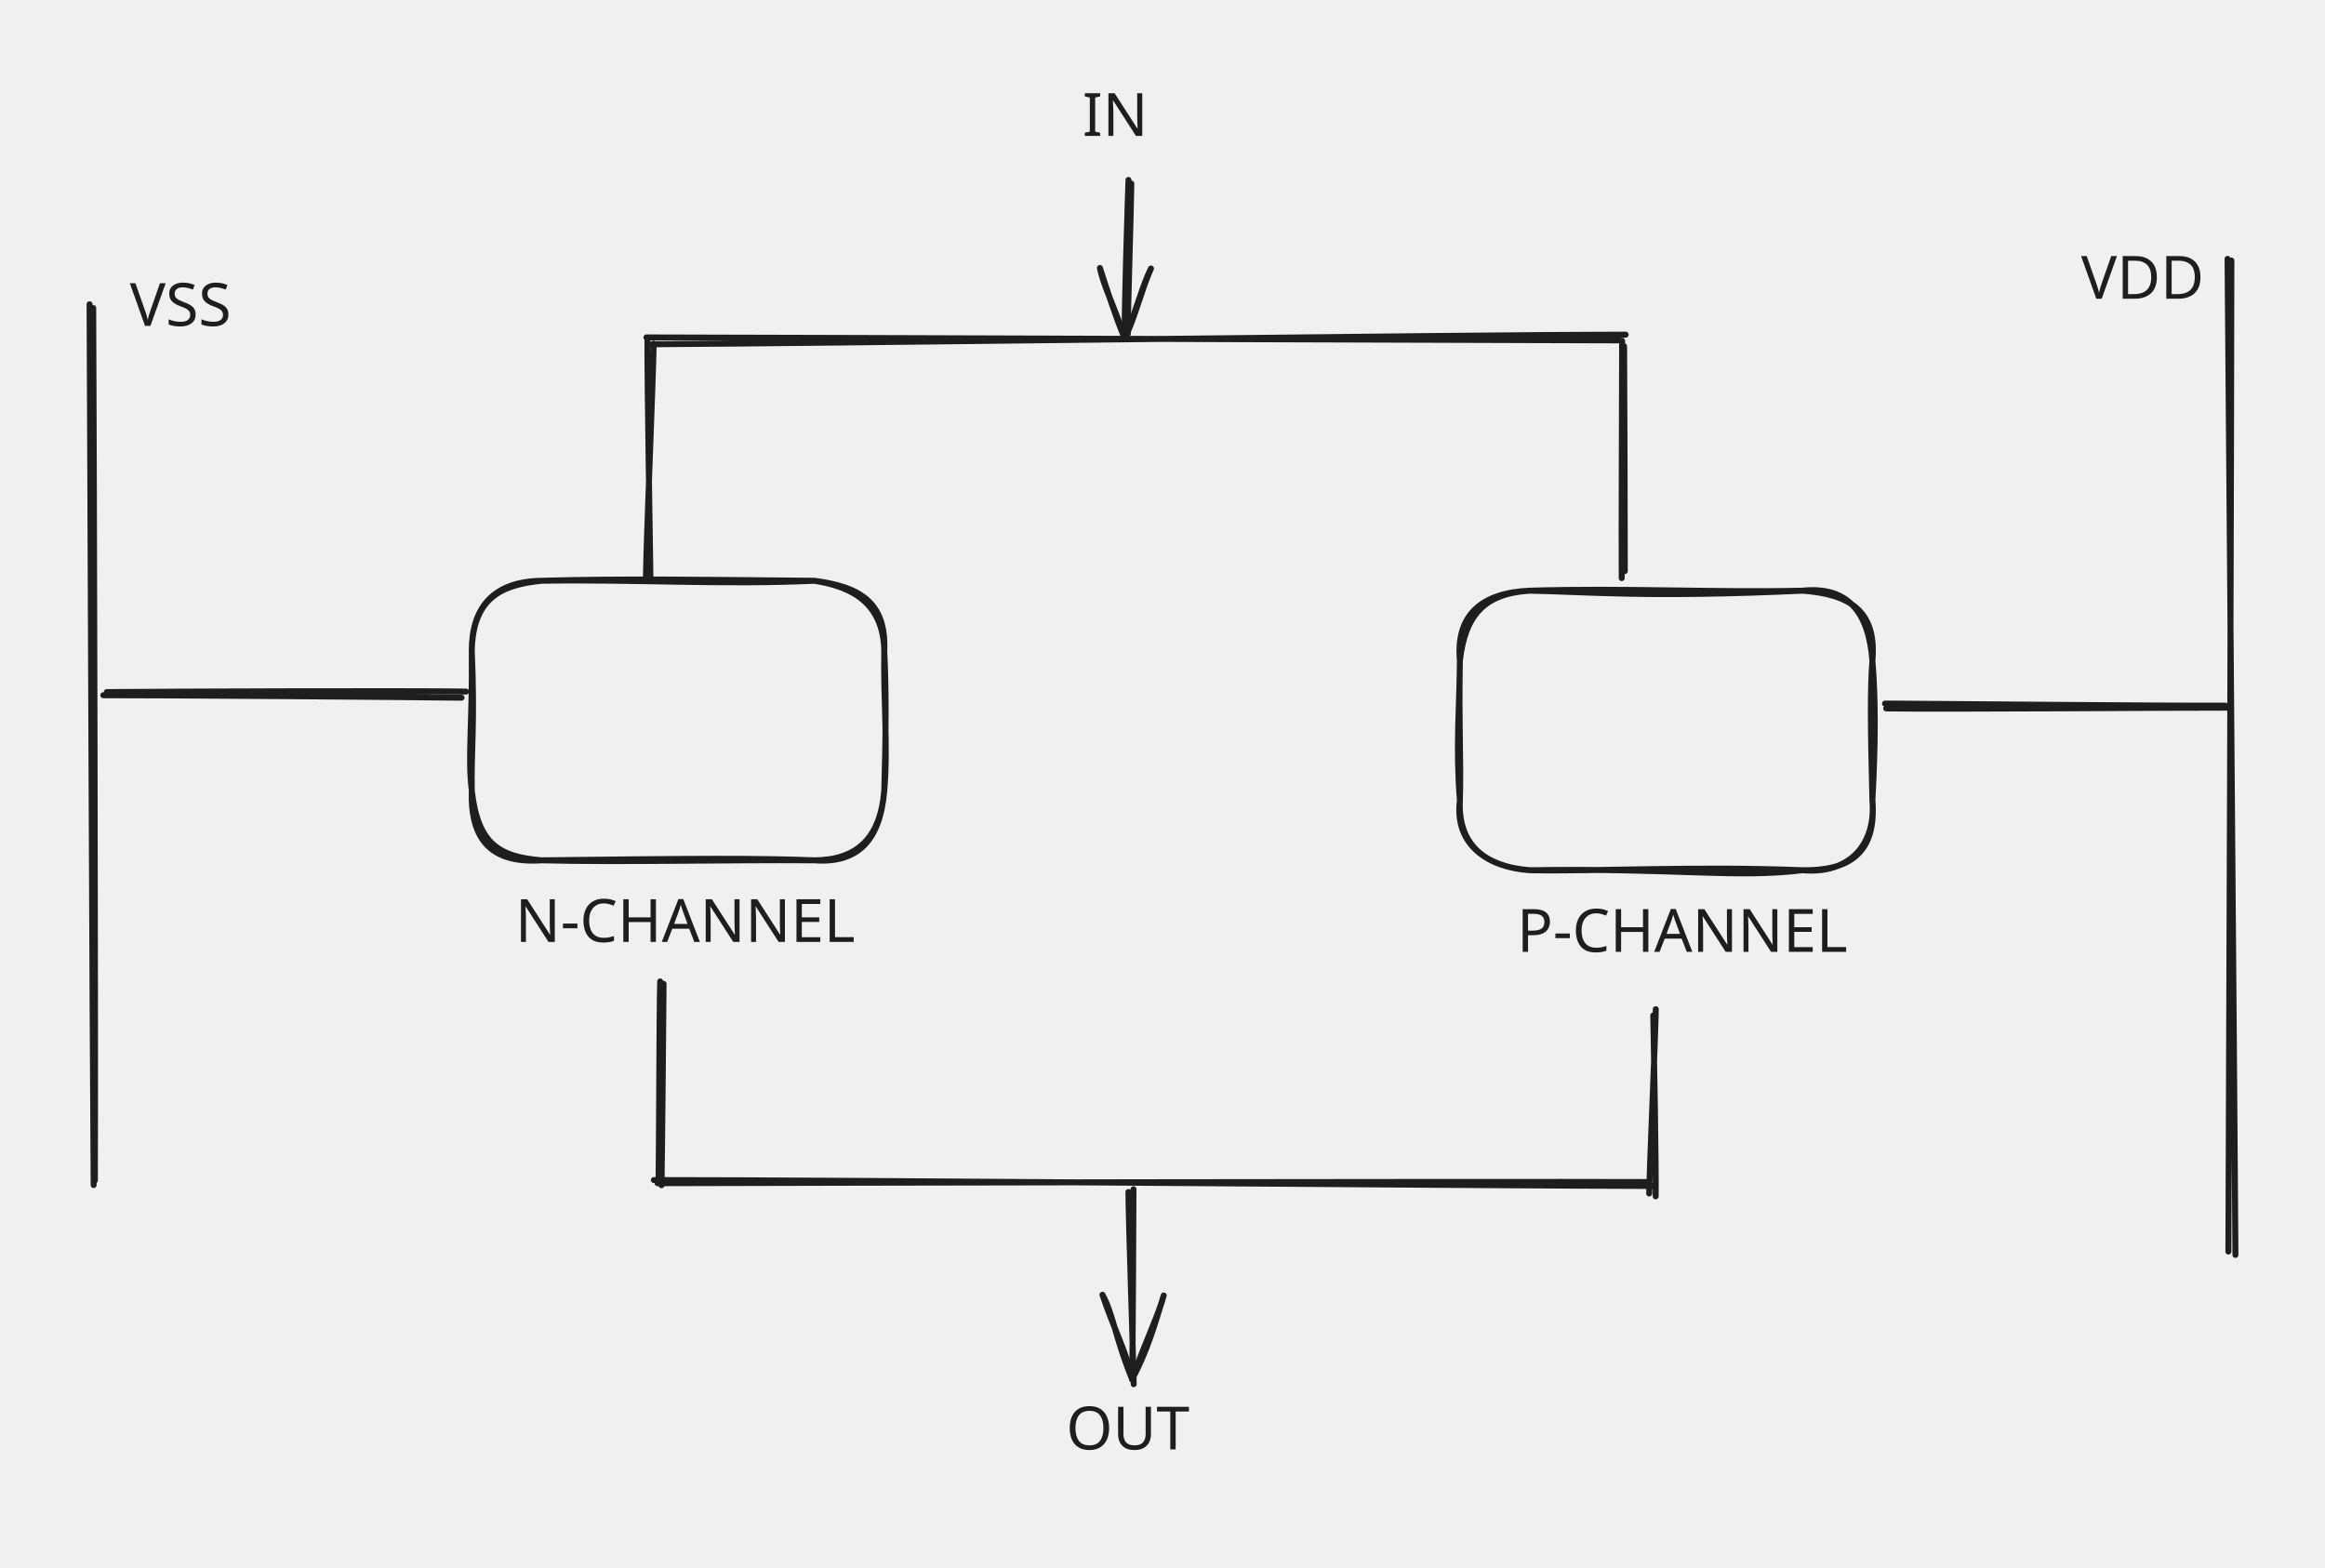
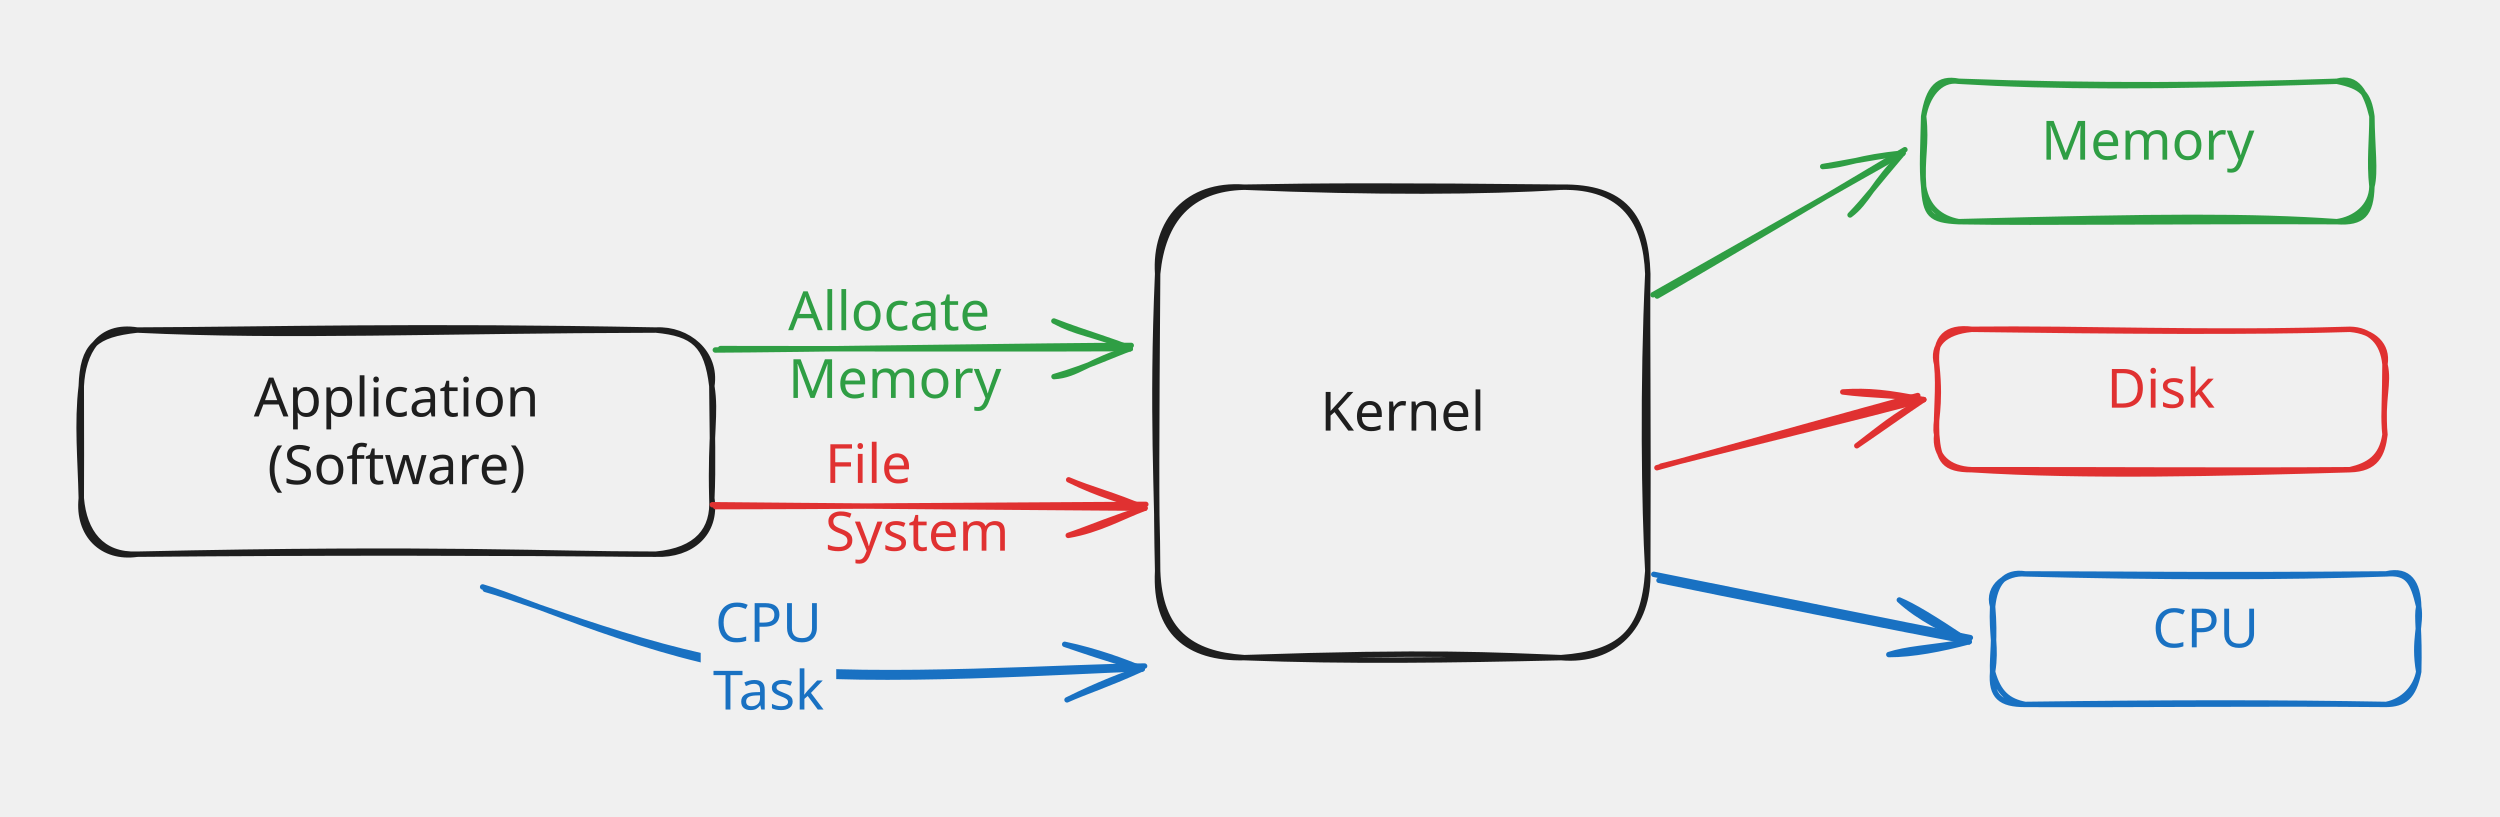
- <svg xmlns="http://www.w3.org/2000/svg" version="1.1" viewBox="0 0 778.827 525" width="778.827" height="525">
+ <svg xmlns="http://www.w3.org/2000/svg" version="1.1" viewBox="0 0 922.727 301.364" width="922.727" height="301.364">
  
-   eyJ2ZXJzaW9uIjoiMSIsImVuY29kaW5nIjoiYnN0cmluZyIsImNvbXByZXNzZWQiOnRydWUsImVuY29kZWQiOiJ4nO2ca1PiSFx1MDAxN4C/+yss369Ltu+X+YbghVx1MDAxNXFGnFl1a4uKXHUwMDEwIVx1MDAxYVx1MDAxMlxmQWS25r+/J0FJXGJcdTAwMDRBXHUwMDAxs1s6VTPSXHUwMDE3utPnPH0u3Zl/dnZ394JRz9r7srtnPTVNx2755nDvt7D80fL7tudCXHUwMDE1iT73vYHfjFp2gqDX//L772avZ7Tt4Mbz7o2m11x1MDAxZHezXHUwMDFjq2u5QVx1MDAxZlx1MDAxYf5cdTAwMDWfd3f/if5OXGbkW83AdNuOXHUwMDE1dYiq4rEoTlx1MDAxN9Y8N1x1MDAxYVZKplx1MDAxNENCTVx1MDAxYdj9MoxcdTAwMTZYLai9NZ2+XHUwMDE114RFe/wnerxyKaZqeLev7DtVpPs38aC3tuPUg5FcdTAwMTNNqu/Bs8d1/cD37q0/7VbQeVmARHlWL99cdTAwMWK0O67VXHUwMDBmXHUwMDFmPn5cdTAwMGWvZzbtYFx1MDAxNJYhNClcdTAwMWSvwJfduORcdD5xRlxmKlx0xohcbqFcYqaT2rA/kdpcdTAwMTCMKSmYQlx1MDAxOFx1MDAxMc5SXHUwMDEzK3mO54dcdTAwMTP7XHUwMDFmtsI/8dRuzOZ9XHUwMDFi5ue2Jm1cdTAwMDLfdPs901x1MDAwN2nF7YbPj1xmi2ZghVx1MDAxNaGSXCImlOSTJlx1MDAxZMtud1x1MDAwMmijqSGooJxwqpEgcYu+XHUwMDE1yURQJTXMM5ZYOINepVx1MDAxNSnH37EgfLNrVcJcdTAwMWXuwHGSq+m2nlfzRYliNaLPJb/iR1xm21x1MDAxZiTUL1x1MDAxZWHQa5ljPcFcdTAwMTJcdTAwMTGYLSOSMjGpd2z3Pj284zXvY9XaSYw1o9GB9Vx1MDAxNMxVZpmlzERwLIlcdTAwMTZsaWXuVM/PsT1q30n0+HBBv/vO3bXOuTJzYWgsucKcK0JcdTAwMTIqXHUwMDE09qeKXHUwMDFiSGuGOFFKaEE3p8tIXHUwMDFilGpNXHUwMDEwYlQznthjJro8q71cdTAwMTjmRqBcdTAwMGJi71ffqYqV9FRSivVcbnpcdTAwMWHPynODuv0zUjY0VXpodm1nNCXVSIFhXHUwMDE5a4XScbFWO6juTVVcdTAwMTVcdTAwMWS7XHUwMDFk6vOeY91OK3pgg9GYVFx1MDAwN14vrm3CUKbtWv7s0ni+3bZd07nIXHUwMDFlXHUwMDE2ntQ6flx1MDAxMVx1MDAwZTZcdTAwMTLiuTH7VlhcdTAwMWIt0kIsXHUwMDE3XHUwMDFhXHUwMDFhSdOFL2xiJFx1MDAxMWWE6ZiU1+BsXHUwMDFmnJVqp+UuPsSkTs/rQ/6zfp5vOJWkkaVhXGKsKsBcdTAwMTFreWRpXHUwMDE0MVx1MDAwMEmkXHUwMDE1J1x1MDAwMiGcmla+7FxmPFxuwVx1MDAxY+t4P8+PneE8qUdcdTAwMWKyM1pn6jJcdTAwMTZcXMKycbG0Llx1MDAwZmrVu65/e1Ap8GHD71x1MDAxZZ7d13gt57qsicFAW1x0IZQgzuWULlOlXGaGpVx1MDAwMJNPXHUwMDE510xuTpnB0FxiqTVcdTAwMDbPXHUwMDA3K8pcdTAwMTNQLTA0XHUwMDAyXGYgVlKh96vv2+2MXHUwMDEwnK6ip++zM18/xs7MXHUwMDE5dlx1MDAxZHYmajVcdTAwMDfLRKiSwpIjzJFGann3zy6fXHUwMDE3XHUwMDBlaalHyrfDfSW/1Wz28JRvKjGmXHUwMDE4sCTAg8SMyZT/XHUwMDA3hVPQXG6Rmtn6uIznNcGQ0rFRUVx1MDAxNMHIXHUwMDEwVqapXHUwMDA0c1x1MDAwNI6AIGugctaokHdcdTAwMTlcdTAwMTVcdTAwMGVcdTAwMTY5oVsrwNpcdTAwMGZMP9i33ZbtttNdLLeVUeOY/aDkdbt2XHUwMDAw0/jq2W6Qblx1MDAxMX1v0fe9YccyZ9ZcdTAwMDK+ObOuXHUwMDE3fl2cLFxif+LfdmPJRVx1MDAxZia///3b661nJFx1MDAxY/feSf67KtUqM0NcdTAwMDG6TqRcdTAwMTRoeaqvrjtH/YPL0+va0eWJrpmt4sWok2+qXHUwMDE5zlxu26L+YGsl5VIpMLWUXG6dmtdGmSZcdTAwMWFcdTAwMWJgSUNTLzREeXNiOsKEXHUwMDA0Ma0jpls71ZxrXHUwMDEyy+ST6rmtZ2W8JqwpSlx1MDAxN75gXHJRkOaaLlx1MDAxZlxyNqtm32Z3lYIo/ahcdTAwMWZcdTAwMWThW+9cdTAwMWK18001xiSVWpx2ocnYVnNcIlx1MDAxOSBPVWpia3ShMTM4RE1cdTAwMTTcXHUwMDAywZPB3lx1MDAwNPN45i+mXHUwMDFhYUbFWlx1MDAxMjXrhpopcPXiLfJcdTAwMTPql59CpqBT3d9cdTAwMDc1S1x1MDAxN8aBMVxmraVWy1x1MDAxZic0Tk580jZJ8bwyrFxmS0fNysnVXHUwMDFm+caaM2SEz0lcdTAwMTnSksTGOGJcdTAwMWFLQ1x1MDAxMSFcdTAwMTFcIlx1MDAxOHGJN5h/xdrQ8CM0U4RcdTAwMTGcWPNsqFx0popRgDqXVCvEP6mebV3IXHUwMDE2dar/u7DGXCJdODkkVFx1MDAxYSyB1sunuyq9XHUwMDE2U/XR8ffzryeDcvPqQndcdTAwMWVyTrUmWeSOXHUwMDBmXHSjU1x1MDAxN4FcdJJcXKEtx9UwOMRcXIKBl400lXNOVYBcdTAwMWShkntAfrDWXHUwMDA0lvVcdTAwMTPrxa1cdTAwMGJpXHUwMDExr8tWZ0KtwnQqXHUwMDEyfHlcdTAwMGacX6PqydXp/sFt/UZcdTAwMWaVO6x4Ls/yXHK1QItP/j8wrlazXHUwMDFlN0dcdTAwMTQzSfJomzXH6lx1MDAxM+JXWlx1MDAxN9S6bDHPPkdl4ZmdkCucPYlcdTAwMWZl2yxcdTAwMWZcdTAwMTbb+1dcdTAwMDeq4rbqh4fWcd65zVxujUdjc7clbinJsrzZPjbWXHUwMDE0U4pVLiNn8CHpJ8ezrTNcdTAwMDWd6r1cdTAwMTTVWSfKPDNcdTAwMWKGdZioxFIub41cdTAwMGbOvGapcu1cdTAwMDRcdTAwMDdO46g+uO9cdTAwMTaO9nv5plx1MDAxYSM1PruiSEhN0+ZcdTAwMTiLrV3EY9iAXHUwMDAwXkuFwitrc7mek+emMDfNaFwiabn9M2UuXGJF8WH7ps+Uf5TL2z1Nnlx1MDAxYXBcdTAwMWTnyFkwiuw7sZpcdTAwMGKO2FxuJ07q4fip+20g1EV/eOhcXJ5y/3ujmm9cdTAwMTbZONxcdTAwMTU0vEvIMEfTV5Xw1lxcY8pcZsFcdTAwMDFFcH3Z9PHSXHUwMDAyXHUwMDE0XHUwMDAxxNDCfiSHXFy98bj4bVx1MDAxY9brW+YwOeAmOcxOJmtMQTfxKmdExUGhaFx1MDAxNtyOqFx1MDAwNlxyfyhcdTAwMDL5XHUwMDEzpJxrXHUwMDBlwd+IrvNcdTAwMTLwdWFjT5vE53NhXHUwMDFhalx1MDAxYvjCbHN3XHUwMDA2XHQ1pNRa0XAqSCpcdTAwMWOvwVx1MDAwMlx1MDAxMMFjgu2B4I2bxIlcdTAwMGJcdTAwMTa7xFx1MDAxM7HT++PayTFut0pBTV5cdTAwMGVPXHUwMDFij/279uRcdKe00Fxmvcm9Sc2vXHUwMDE3f25cdTAwMDHolFx0vb3LwpXadjlPjrdcdTAwMGXMx1x1MDAwYjyH81x1MDAwNMYzoINcdTAwMGZGXHUwMDA0ZvFcIr1cdTAwMDb6YonnXHUwMDEzdLEoXHUwMDE1hdlH5pf5TFx1MDAxMMskXHK33zwmlN9cdTAwMGVkKoZNTOz5/arKXHUwMDEyViRCuDlcYmdZQFx1MDAwNtHhcSfWsDkr2Dvj3F24YmYv9DPn36yIn31r0XOazc0lwvi68mCJLWjmfVx1MDAwMojSNUd0+TzY2UB6auQ/VW6L+s+baufq5jhcdTAwMTD53jTgXHUwMDE5p7z0qT2DXHUwMDExZmCNKJNCglx1MDAwM682d39kzpYhXr1cdTAwMTXGYZNcdTAwMDMm8njVk2HM3lx1MDAxNEP/x7NgU61nJLwmpnHmXHUwMDA1bsXDnZSr5f2AoVx1MDAwZWr0kZTxpftUvFLX/So+R/lGWiBhIKTCNFx1MDAxOOJcdTAwMTBeT6e2XHUwMDE5/kimpUEkkc/u/2zQLcE7Yfn0XHRcdTAwMThV5JPoV1qn5Lsmnnn2e1JcYlwiWkFcdFn+OljXffBcdTAwMDLnXrlVu1Q7vuu59er5Y96BjpAlSjy/TzdccrTa1iVPXGLDXHKQLoExXHUwMDE0bFx1MDAxZXNf+ps9rKJcdTAwMThBp+Q1gFx1MDAxY0Et9NtS3f9xqLMlneq+XHUwMDE019lcdTAwMTF79nFcdTAwMTVSSFx1MDAxM1x1MDAxMNDylvpcdTAwMGVcdTAwMTf/MFx1MDAxYo3hidP8xlxu5uP+XGJcdTAwMWZcZvNccjZsXVx1MDAwNlFcdTAwMThcdTAwMGKI8Fx1MDAxOEra4jHYXHUwMDFmaalfe3lcdTAwMTecKJJ8XHUwMDEzLj9Qc4TZv/c1q+3F0GlcdTAwMTGvSPXq6XapXHUwMDE5XHUwMDBlXHUwMDFkqeVcdTAwMDPq4bDYwEe94n2/2CONXHUwMDFip2xcdTAwMWZcdTAwMTW/5pxptujtSc639b9nMGYoqbWE5eZk6Vx1MDAxM2hcdTAwMDKbkYB4jKzBXHUwMDA1f8fJXHUwMDE3eHTx1DadXHUwMDEwP/t+sd2M+NSAK6XEd57J3jN7vXpcdTAwMDCrNtk/QUx26/nR48H3XHUwMDFlbWu4v1hzdp5cdTAwMTFcdTAwMGZpsqJccvnXzq//XHUwMDAzYPorXHUwMDFhIn0=
+   eyJ2ZXJzaW9uIjoiMSIsImVuY29kaW5nIjoiYnN0cmluZyIsImNvbXByZXNzZWQiOnRydWUsImVuY29kZWQiOiJ4nNVcXGlX20pcdTAwMTL9zq/gMF9mznnW6616yTfWhLBcZlx1MDAwZVuSyTs5XoRRkCVHllx1MDAwM7x38t+n2jaWLEvyglxyhiRcdTAwMDRLLanUXffWrepu/tnY3NyKXHUwMDFmO+7Wu80t96FR871mVLvf+sNcdTAwMWX/5UZdL1xm8Fx1MDAxNOt/7oa9qNFveVx1MDAxYsed7rs//6x1Ok7Li+theOc0wvbgMtd3225cdTAwMTB3seH/8PPm5j/976lcdTAwMDdFbiOuXHUwMDA1Ld/tX9A/lTyLKp49elx1MDAxYVx1MDAwNv3nUqWZXHUwMDA0XCJAjlp43T18Xuw28fRNze+6yVx1MDAxOXtoq0uut9+HVX6zI2+/VztVcnkn6sljbzzfP49cdTAwMWb9vlndXHUwMDEw3z45142j8M699prx7VNcdTAwMTekjlx1MDAxN11cdTAwMTWFvdZt4Hbt69PR0bBTa3jxoz1GyOjooFx1MDAwZt5tJkdcdTAwMWXwU4VcdTAwMTlwXHUwMDA0XGKghimqgSRva29QXHUwMDAxXHUwMDA3u4BJZpigRnAuM5bthn5cdTAwMThZy/5FXfsnsa1ea9y10MCgOWpcdTAwMTNHtaDbqUU4YEm7+6d35sxRaINiXHUwMDFhKEhcdTAwMDajXHUwMDE2t67Xuo2xie63YMJQXHUwMDAxQJROXrnr9lx1MDAwN4VKJjSamfSftaBz2Oz7x1/JSES1tntor1xier6f7s6gOezOJz9KPIlcdTAwMGaP/E5e0bbfz3pg2lx1MDAwYsc8MXZcdTAwMWaS9065zUGrhWZcdTAwMWbdfzk6hIurXvM7Y1x1MDAxZd1cdTAwMWG1+/1H/m1cdTAwMDdcdTAwMTc/fm5//HFaeaxcdTAwMWXvf7i/vG67Xv3v7fGnPD2/XHUwMDE2ReH9rPflR++jY3KmXHUwMDFlTPRcdTAwMDOq0dXVf4NufVx0923Uza5u+F/ublWT1ndcdTAwMGXFp8Ncbp3tvsOfkmHsdZq1XHUwMDAxXHUwMDFhqVwiXGZAgVx1MDAxMJKr0XnfXHUwMDBi7rJj7IeNu1x1MDAwNMBcdTAwMWIpgyeYY2y8xkhDXHUwMDE3kYbUgktC9MyUkT/2a05cdTAwMTmcOkxcdTAwMTOtKf5VlGs1xlx1MDAxOZQ4XHUwMDFhXGaXVFxuXHJgQK2MMihcdTAwMTFcdTAwMGVXRlx1MDAxYk1cdTAwMTRl2qTIa8RcdTAwMTlAJkiCS0C7jVx1MDAxMM9nibFcdTAwMTNcdTAwMTN0UOKpQiGrwlx1MDAxY56aWFx1MDAxNVx1MDAwNvG597dcdTAwMWRcdTAwMTdGxo5cdTAwMWXU2p7/ODaufVx1MDAxN8Zu3O50fK9Ri9FVv1x1MDAwNf8+XHUwMDBmb+J77NP/bI013Pa9VtDHKL6AXHUwMDFijbl+jFf7o1x1MDAwNm2v2UxcdTAwMDfUXHUwMDA2Pr3mXHUwMDA1bnQ4S1x1MDAxY1xmI6/lXHUwMDA1Nf9iVuOwd9xcdTAwMGZPXHUwMDAzir5cdTAwMDcpj+m69ixcdTAwMWVcdTAwMTesXHUwMDE0zOUyIEVcdTAwMWFZXHUwMDE5wLWWgKCeXHUwMDFk0zfbPf87j45cdTAwMGVcdTAwMGWqUfhz/8e2vjb+emOaXHUwMDEy6iCcUVx1MDAwMGhcIplcdTAwMTJcIrnNQFx1MDAwNmhcdTAwMDdRXHUwMDBmgoHG+EzYXG4xrYljiKFcdTAwMTR7nXHBVY5cdTAwMGVA1eZILrnmXHUwMDA0pFx1MDAxNGhxXHUwMDE249pQwHdK+OAt6ICL9+HD1af28Vx1MDAwZnnm7p1fd6+IXHUwMDA28do6oLr/9W5H1k7a/EDI25NcdTAwMWSzXHUwMDFkXHUwMDFjsTXWXHUwMDE3kt3Uq/V29WP1Y9c9JeorOVwiu6+rW0rve3ff5J2vjSoxJryuP1x1MDAwNjd7N/R4aXpcYpkrXHUwMDE1XHUwMDE0V6SHSshcdTAwMTMxqpEzkkg7jTvzMbDe3CmRjZBcdTAwMTKlwcRcdTAwMDVcdTAwMDUgZOSQdIhGlsK8XHUwMDA09VxuIVwiY9jyqFx1MDAxM5TDuTGApEgtdyZPXHUwMDFhMWcqdD6pITRYS5OOb6+ghpDsjZ7DT5+nho7cKHD9XHUwMDE1iZ8p0T8rfrK2zKR1qCpcdTAwMDXqgChykFxuhYmLYUxLdJnZVU55wFlLpFbkQFtYeVx1MDAwMZimoeOPQXWYuFx1MDAxOKaUXHUwMDAxMaZcdTAwMWayWGU3xlx1MDAxNeJcdTAwMTkyXHUwMDA3XHUwMDA2gktJJlxycJpX7pjMXFy00lxcS7ZcdTAwMWFdw6brmjJcYlx1MDAxYiZcdTAwMTdLaLpxLYp3vKDpXHUwMDA1rXHDhsW9WZKKPuhcdTAwMWI9a2VcdTAwMDWHUSBcdTAwMDNyQ1x1MDAxOKaEXG6ESbVq1Tp9YGHnM644XHUwMDExUiuYeHM3aE63qFx1MDAxY+kpi4jDqeGKKkVcco44ymg5aVFW9k7Y5Ne68W7YbnsxdvxZ6Fx1MDAwNXG2g/s9uW3Bf+vWJkZcdTAwMWbfKX0uy1x1MDAxMlx1MDAxZHvHcfWa/LSZOGP/w+jnv/7IbV3s3pnLN9L/zys8UoyfXHUwMDE1XHUwMDFlXGZ7mnNgs/PZZ/+En4bb+1W+s3u6I97v/breXHUwMDBm15zPuHBAXHUwMDAwOjv6lJScZPiswtCpQGNKZzBcdTAwMWZC74OMacvjM8zarPbgqDeZQv9N+r2sXHUwMDEyo6Q0XHUwMDAypceralx1MDAwZmO0mUcjP097bPt4N7TgW3DitsPosUCF+O5NXFyiQeKwUyRAxiyfKLVcdTAwMTQ+fVx1MDAxOTWWQt2RcryJ8lxuo1xcXHSAXHUwMDA0NdOAWp6RriVQUVs5XFxyXHRcYkQlXHUwMDExj1x1MDAxOZxS41BBXHUwMDEwwIoxXCLAZFxmW1x1MDAxZUyNjTJKS82Y0Vx1MDAxYfJUXHUwMDA3MEdowFx1MDAxNlx1MDAxOLKMMiylgYaoXHUwMDE1XHUwMDAyxVx1MDAxM6d0JbMsz1MhwDGiL5RIzKhC5oj5RCjBjaZcdTAwMTR5WTOtaKrVIOZcdTAwMGaqWDhcbihVJFtQhdw3fvrR9+P6ZVx1MDAxYi4/3ftafDnY+ZVvkVwiOKqofFxyo8JcYj5pkHKQvDFRXHUwMDE1VqMoJtSbXHUwMDE2IYXObr8qXHUwMDEzfj6nKCktKKfoLEt4XHUwMDAwXHUwMDEyUJXS2Vx0r3yE15LwuFx1MDAxZShcdTAwMTNq0NlQXHUwMDE20Fxm4Vx1MDAxOeVwxlx1MDAxMFx1MDAxZVZcdTAwMTcjcFfHeCiN7Py2kEqpgnLyUKtKTPiIXHUwMDEy6Fx1MDAwZlnGw6s0XHUwMDEwzpYgU16wnPz1u1x1MDAwZT5cdTAwMDayflx1MDAxZsZcdTAwMGY8PoV2z/NuX6Ds+4SeJbL0YtlcdTAwMDEtwiDqPVxmYUrMXpbM78u1hqDg3GGaSS2ZTYRcYowjUHOnnyEhPWqO+FhcdTAwMWRcdTAwMDKlcpBfXHJcdTAwMTdIXHUwMDA1XHUwMDFjXHUwMDAzIZ1EYE5ZUlx1MDAxOKq5MPI1U1x1MDAwM+BcZqXpi6VcdTAwMDalXHTBc8uSU4JINlFYKD1YtCzJTfZgXHUwMDEyLYXBhJLKpFx1MDAxM6dBtXxiaS2hWpHDXGIkXHUwMDE1elx1MDAxY+brmTxcdTAwMWVcZopJiqGSXHUwMDEwLVx1MDAxONPFabyLupzTZ0RL0Fx1MDAwZVx1MDAxZCuNTYI1pywpXHUwMDA0aixYXHUwMDA2VpeeXHUwMDEwUCNcdTAwMTLl/ZplSeJg1iRcdTAwMDQhXFwrXHJAgKdcdTAwMWFccmuAi2VcdTAwMDAz5yRcdTAwMTXicLtuXHUwMDBl7Fx1MDAxMjvCXGbm3mrCiMFyQGa9XHUwMDEwzNuvQ1x1MDAxNvlz5vKZJH+h0ihW+0ZzTC/oXHUwMDFjav/q46n38+wy7F6d7n1cdTAwMTJcdTAwMWZ2Ti4vz2DN+YuVz6tw9ClcdTAwMTR8xFx1MDAxOLCralx1MDAxOc9Ytjz+Qq2B6Vx1MDAwNiZzXG6Uzp1UyalCXCJcdTAwMTYppt98XHSzKotLXHKmOX25XHUwMDE50Fx1MDAwM893v1x1MDAwNeeP3dhtv2xcdTAwMDUy/8krrT6K4mlcdTAwMDIwWmLnq9nXeJevL1lLeDJt6zqoooSkXHUwMDAy9X4mXHUwMDE5XHUwMDE3wlx1MDAxMVx1MDAwNlx1MDAxNLPTNYTK4jnP54LTSIdcdTAwMTJQKGM05cAhN1x1MDAxMXAwZGOmIIWdf2V8MjFQXGZJXHUwMDA0tFhHscExj1x1MDAxMmmnfr3qI1dMSKG5XHUwMDA0dHJMv1KBb1x1MDAxOOiHXHUwMDE1XHUwMDFh0l9sv5jy6F16V97uXHUwMDA3dtJcbjryRldcdTAwMGX36qZZIH4wXHUwMDBiRc1cdTAwMDOCXHUwMDFiu/JVT5hcdTAwMDOOQWFCXHTnsr98xbxp4VHo6/arMunmcyqR0uJj8fJ0RTTqOsNnp7vyXHUwMDExXku649rYyVx1MDAxNkW1LdlxmSSXw1x1MDAxZC1KSSOAUoEjo0TWsCUmU0soPVJmV4rDiiZbVlZ77PW897E65fx4Z88/OCYnwsThXHUwMDBiLOF8XHUwMDAyT1x1MDAxOUdcdTAwMDMjiVx1MDAwMF1R7Vx1MDAxMVxuJYdNvjBcbuvZXHUwMDE3JuT35VpDUFi/JsTYySTGKFx1MDAxZIegcqSd9Vx1MDAwNcyLmOXG1SFQYNyxsU9cdTAwMTIoKGbkVFx1MDAxZaVAm6R+1UVcdMA1ecHtIXte925FdccpXHUwMDAxJJtcdTAwMWWMW7LSqiOF4lVcdERJhY4we9WxfHn4WoK0QkU/L5BcdTAwMDZQXHUwMDA2coxDiXS1d8AwaoAgW1GBqWlacE8sXFw2ijbY4jBlYqBFXHUwMDE1MoVdXHUwMDA3kZe3M+OQgn0hI+BcdTAwMWGqXHUwMDEw5vBaqyNcdTAwMTdcdTAwMGKVX1x1MDAxZrr0Z1x1MDAwN8iXaPuKQLfZI0dedc5V/lx1MDAxONHm2fU4b9oxR41TUmnrLsRcYnQnQnNqnIM9vEZcdTAwMThMOFe+8rJCbeVcdTAwMWOdV2qBSlxuu2nSovI86C0lXHUwMDFkmHFkirfpyydcdTAwMTE07X7FuJx2v430/3Pvry3ck1x1MDAwZkRxNEPPzsv56FpvXlx1MDAwNuNcdTAwMDBSsiB26otcdTAwMTgzXq4x3LGL5ojQXG6Te1VSTH0uLVx1MDAwM3FcYkX1pIWRxOTnLznVVFx1MDAxY1x1MDAxZqWZedVq6sKMuJB82j27/Fx1MDAxNlxc1FamoaaIi6yGyjFntas7ZfZgMv2B/inMXHUwMDFj+7/Kt8OtJV6ZXHUwMDFlsC7XXHUwMDFjv2XrXHJ65rmP58KV0lwi9k+pqPHom1x1MDAwNa/dRU9cdTAwMTVL6d71qa3Ou5VxXpEzT21VKiWUXUqJ/yRMbuZcdTAwMTj0Mrdbx9V0lTP+XHUwMDEyb0lvXHUwMDE0epz9YrlKbylcdTAwMTVOVrjjXHUwMDE0bMF1ruXkP6/5+1x1MDAxM/VLi1x1MDAwYnrR6V1cdTAwMWR/+sxPXHUwMDFl1ptxUKw6xH5cdTAwMTlAV1x1MDAxNNnVlXrWXHSdZzNcdTAwMGVcZiaWSP+X8eRlbaJwOcmovqktcVx1MDAxYfW2tuo/hqZGz3/og9r2PjluXbBe8D2YM2lTRs4zV7SQlFx1MDAxNkU4oSjpbL15jpnP/Hdeb6BI7fR/JZDQxtYwxtdAmsHObFxm2Xb1XHUwMDEyMasrcFxiO1x1MDAxZmdcZkK1+JdaTFZcInl/e5J8ZSVtiHhRJb1cIlxyPYXmczT0gmXIjSHst2qdznmMvTliJlx1MDAxYz6vOeySpFx1MDAwN7d+ee79TrlDbVxmkW9B5vap7vfG7/9cdTAwMDM5pkNXIn0=
  <defs>
    <style class="style-fonts">
      @font-face {
        font-family: "Virgil";
        src: url("https://unpkg.com/@excalidraw/excalidraw@undefined/dist/excalidraw-assets/Virgil.woff2");
      }
      @font-face {
        font-family: "Cascadia";
        src: url("https://unpkg.com/@excalidraw/excalidraw@undefined/dist/excalidraw-assets/Cascadia.woff2");
      }
      @font-face {
        font-family: "Assistant";
        src: url("https://unpkg.com/@excalidraw/excalidraw@undefined/dist/excalidraw-assets/Assistant-Regular.woff2");
      }
    </style>
  </defs>
-   <rect x="0" y="0" width="778.827" height="525" fill="transparent" />
-   <g stroke-linecap="round" transform="translate(158.0352 194.5454) rotate(0 69.09091 46.81818)">
-     <path d="M23.41 0 C54.52 -0.54, 83.28 1.4, 114.77 0 M23.41 0 C50.15 -0.75, 77.1 -0.34, 114.77 0 M114.77 0 C130.03 1.97, 138.89 7.28, 138.18 23.41 M114.77 0 C128.15 2.08, 137.81 7.92, 138.18 23.41 M138.18 23.41 C137.86 39.56, 139.45 55.98, 138.18 70.23 M138.18 23.41 C138.83 37.31, 138.73 50.15, 138.18 70.23 M138.18 70.23 C136.87 86.45, 128.86 93.55, 114.77 93.64 M138.18 70.23 C136.82 86.98, 129.31 94.75, 114.77 93.64 M114.77 93.64 C83.17 93.43, 50.27 94.3, 23.41 93.64 M114.77 93.64 C95.7 92.92, 76.38 93.01, 23.41 93.64 M23.41 93.64 C6.77 94.76, -0.56 87.01, 0 70.23 M23.41 93.64 C8.78 92.43, 1.97 87.9, 0 70.23 M0 70.23 C-1.41 58.49, 0.26 48.62, 0 23.41 M0 70.23 C-0.26 57.53, 1.07 47.47, 0 23.41 M0 23.41 C-0.01 9.62, 6.61 0.24, 23.41 0 M0 23.41 C0.38 5.58, 10.07 1.31, 23.41 0" stroke="#1e1e1e" stroke-width="2" fill="none" />
+   <rect x="0" y="0" width="922.727" height="301.364" fill="transparent" />
+   <g stroke-linecap="round" transform="translate(30 121.8182) rotate(0 116.3636 41.36362)">
+     <path d="M20.68 0 C75.99 2.68, 130.71 0.19, 212.05 0 M20.68 0 C71.45 -0.19, 122.7 -1.75, 212.05 0 M212.05 0 C225.99 1.35, 230.91 5.42, 232.73 20.68 M212.05 0 C223.94 -0.62, 234.65 8.42, 232.73 20.68 M232.73 20.68 C234.38 31.05, 232.13 37.71, 232.73 62.05 M232.73 20.68 C232.87 36.69, 233.28 51.21, 232.73 62.05 M232.73 62.05 C234.67 75.02, 225.18 83.21, 212.05 82.73 M232.73 62.05 C233.5 73.72, 227.3 81.3, 212.05 82.73 M212.05 82.73 C174.78 82.83, 133.59 80.16, 20.68 82.73 M212.05 82.73 C152.9 82.24, 92.57 82.08, 20.68 82.73 M20.68 82.73 C7.45 83.27, 1.07 74.52, 0 62.05 M20.68 82.73 C7.74 84.6, -1.43 75.59, 0 62.05 M0 62.05 C-0.29 48.05, -1.64 34.43, 0 20.68 M0 62.05 C0.02 51.7, 0.09 42.83, 0 20.68 M0 20.68 C0.5 5.63, 5.25 1.72, 20.68 0 M0 20.68 C0.61 8.28, 6.43 -2.29, 20.68 0" stroke="#1e1e1e" stroke-width="2" fill="none" />
  </g>
-   <g transform="translate(172.5807 300) rotate(0 54.66996 12.5)">
-     <text x="0" y="0" font-family="Virgil, Segoe UI Emoji" font-size="20px" fill="#1e1e1e" text-anchor="start" style="white-space: pre;" direction="ltr" dominant-baseline="text-before-edge">N-CHANNEL</text>
+   <g transform="translate(94.17364 138.1818) rotate(0 52.18995 25)">
+     <text x="52.19" y="0" font-family="Virgil, Segoe UI Emoji" font-size="20px" fill="#1e1e1e" text-anchor="middle" style="white-space: pre;" direction="ltr" dominant-baseline="text-before-edge">Application</text>
+     <text x="52.19" y="25" font-family="Virgil, Segoe UI Emoji" font-size="20px" fill="#1e1e1e" text-anchor="middle" style="white-space: pre;" direction="ltr" dominant-baseline="text-before-edge">(Software)</text>
  </g>
-   <g stroke-linecap="round" transform="translate(489.0352 197.8637) rotate(0 69.09091 46.81818)">
-     <path d="M23.41 0 C42.58 0.35, 62.78 2.39, 114.77 0 M23.41 0 C55.01 -0.95, 84.97 0.66, 114.77 0 M114.77 0 C130.56 -1.65, 136.98 7.97, 138.18 23.41 M114.77 0 C130.24 1.15, 139.68 6.45, 138.18 23.41 M138.18 23.41 C137.42 32.96, 137.57 45.89, 138.18 70.23 M138.18 23.41 C139.24 35.9, 139.24 50.91, 138.18 70.23 M138.18 70.23 C139.46 84.52, 130.97 95.1, 114.77 93.64 M138.18 70.23 C139.61 87.94, 130.42 93.89, 114.77 93.64 M114.77 93.64 C92.25 96.36, 72.91 92.87, 23.41 93.64 M114.77 93.64 C79.47 92.23, 45.14 94.08, 23.41 93.64 M23.41 93.64 C7.6 92.39, -0.71 84.5, 0 70.23 M23.41 93.64 C9.69 92.72, -1.93 85.32, 0 70.23 M0 70.23 C-1.45 52.1, -0.09 38.39, 0 23.41 M0 70.23 C0.41 56.82, -0.43 45.15, 0 23.41 M0 23.41 C1.75 8.42, 7.92 0.96, 23.41 0 M0 23.41 C-1.41 8.09, 7.29 0.7, 23.41 0" stroke="#1e1e1e" stroke-width="2" fill="none" />
+   <g stroke-linecap="round" transform="translate(427.2727 69.0909) rotate(0 90.45456 86.81819)">
+     <path d="M32 0 C78.49 2.02, 122.03 1.8, 148.91 0 M32 0 C59.55 -0.53, 89.19 -0.63, 148.91 0 M148.91 0 C172.23 -0.36, 180.28 10.93, 180.91 32 M148.91 0 C171.96 -0.51, 180.21 12.9, 180.91 32 M180.91 32 C178.98 73.03, 179.56 118.15, 180.91 141.64 M180.91 32 C180.66 55.62, 181.16 79.86, 180.91 141.64 M180.91 141.64 C179.43 164.62, 170.45 172.05, 148.91 173.64 M180.91 141.64 C181.53 162.3, 168.46 175.32, 148.91 173.64 M148.91 173.64 C124.45 172.73, 101.95 171.24, 32 173.64 M148.91 173.64 C108.75 174.57, 69.82 175.14, 32 173.64 M32 173.64 C11.04 174.12, -1.16 164.02, 0 141.64 M32 173.64 C12.02 172.37, 0.79 163.76, 0 141.64 M0 141.64 C-0.05 112.77, -2.24 83.69, 0 32 M0 141.64 C-0.56 117.61, -0.44 92.42, 0 32 M0 32 C-1.24 12.63, 10.95 -1.5, 32 0 M0 32 C1.92 12.17, 11.96 0.46, 32 0" stroke="#1e1e1e" stroke-width="2" fill="none" />
  </g>
-   <g transform="translate(508.1261 303.3182) rotate(0 54.83996 12.5)">
-     <text x="0" y="0" font-family="Virgil, Segoe UI Emoji" font-size="20px" fill="#1e1e1e" text-anchor="start" style="white-space: pre;" direction="ltr" dominant-baseline="text-before-edge">P-CHANNEL</text>
+   <g transform="translate(489.0573 143.4091) rotate(0 28.66998 12.5)">
+     <text x="28.67" y="0" font-family="Virgil, Segoe UI Emoji" font-size="20px" fill="#1e1e1e" text-anchor="middle" style="white-space: pre;" direction="ltr" dominant-baseline="text-before-edge">Kernel</text>
  </g>
  <g stroke-linecap="round">
-     <g transform="translate(747.1261 86.36359) rotate(0 0 166.8182)">
-       <path d="M0.34 0.92 C0.31 56.31, -0.41 277.52, -0.66 332.87 M-0.94 0.35 C-0.54 55.84, 1.36 278.39, 1.7 334" stroke="#1e1e1e" stroke-width="2" fill="none" />
+     <g transform="translate(264.5454 128.1818) rotate(0 75.90909 0)">
+       <path d="M-0.53 1 C25.07 0.91, 127.68 -0.71, 152.98 -0.69 M1.39 0.48 C26.98 0.55, 127.84 0.67, 152.64 0.49" stroke="#2f9e44" stroke-width="2" fill="none" />
+     </g>
+     <g transform="translate(264.5454 128.1818) rotate(0 75.90909 0)">
+       <path d="M124.47 10.82 C133.17 10.31, 137.37 4.84, 152.64 0.49 M124.47 10.82 C136.65 7.34, 147.67 2.17, 152.64 0.49" stroke="#2f9e44" stroke-width="2" fill="none" />
+     </g>
+     <g transform="translate(264.5454 128.1818) rotate(0 75.90909 0)">
+       <path d="M124.43 -9.7 C133.11 -5.1, 137.32 -5.46, 152.64 0.49 M124.43 -9.7 C136.43 -5.04, 147.48 -2.07, 152.64 0.49" stroke="#2f9e44" stroke-width="2" fill="none" />
    </g>
  </g>
  <mask />
+   <g transform="translate(290.9091 106.3636) rotate(0 40.16997 25)">
+     <text x="0" y="0" font-family="Virgil, Segoe UI Emoji" font-size="20px" fill="#2f9e44" text-anchor="start" style="white-space: pre;" direction="ltr" dominant-baseline="text-before-edge">Allocate</text>
+     <text x="0" y="25" font-family="Virgil, Segoe UI Emoji" font-size="20px" fill="#2f9e44" text-anchor="start" style="white-space: pre;" direction="ltr" dominant-baseline="text-before-edge">Memory</text>
+   </g>
  <g stroke-linecap="round">
-     <g transform="translate(30.7625 103.6364) rotate(0 0 145.9091)">
-       <path d="M0.46 -0.44 C0.71 48.17, 1.23 242.89, 1.02 291.79 M-0.76 -1.71 C-0.53 47.09, 0.21 244.48, 0.61 293.32" stroke="#1e1e1e" stroke-width="2" fill="none" />
+     <g transform="translate(611.8182 108.1818) rotate(0 45.45393 -26.24284)">
+       <path d="M-0.19 1.09 C15.16 -7.68, 76.21 -43.9, 91.27 -52.94 M-1.74 0.62 C13.54 -7.96, 74.77 -42.84, 90.51 -51.65" stroke="#2f9e44" stroke-width="2" fill="none" />
+     </g>
+     <g transform="translate(611.8182 108.1818) rotate(0 45.45393 -26.24284)">
+       <path d="M71.02 -28.84 C77.48 -33.56, 79.47 -40.73, 90.51 -51.65 M71.02 -28.84 C76.47 -34.42, 80.87 -40.34, 90.51 -51.65" stroke="#2f9e44" stroke-width="2" fill="none" />
+     </g>
+     <g transform="translate(611.8182 108.1818) rotate(0 45.45393 -26.24284)">
+       <path d="M60.92 -46.71 C69.71 -47.22, 74.07 -50.19, 90.51 -51.65 M60.92 -46.71 C68.76 -47.99, 75.62 -49.57, 90.51 -51.65" stroke="#2f9e44" stroke-width="2" fill="none" />
    </g>
  </g>
  <mask />
+   <g stroke-linecap="round" transform="translate(709.9999 30) rotate(0 82.72723 25.90908)">
+     <path d="M12.95 0 C48.35 2.14, 86.17 2.23, 152.5 0 M12.95 0 C63.07 1.91, 111.32 1.45, 152.5 0 M152.5 0 C161.75 1.92, 164.25 4.43, 165.45 12.95 M152.5 0 C160.03 -2.06, 163.28 4.15, 165.45 12.95 M165.45 12.95 C165.55 24.01, 166.86 33.58, 165.45 38.86 M165.45 12.95 C165.52 21.23, 164.4 29.64, 165.45 38.86 M165.45 38.86 C165.13 49.12, 162.03 52.44, 152.5 51.82 M165.45 38.86 C165.3 46.32, 159.08 50.91, 152.5 51.82 M152.5 51.82 C120.93 49.62, 87.82 49.76, 12.95 51.82 M152.5 51.82 C96.42 51.58, 42.38 52.35, 12.95 51.82 M12.95 51.82 C2.32 51.32, 0.63 49.16, 0 38.86 M12.95 51.82 C6.23 50.56, 1.24 46.53, 0 38.86 M0 38.86 C-0.79 28.62, 1.19 23.1, 0 12.95 M0 38.86 C-0.78 32.03, -0.22 24.01, 0 12.95 M0 12.95 C1.66 2.41, 5.39 -1.5, 12.95 0 M0 12.95 C1.12 6.08, 5.72 -1.15, 12.95 0" stroke="#2f9e44" stroke-width="2" fill="none" />
+   </g>
+   <g transform="translate(758.7372 43.40908) rotate(0 33.98997 12.5)">
+     <text x="33.99" y="0" font-family="Virgil, Segoe UI Emoji" font-size="20px" fill="#2f9e44" text-anchor="middle" style="white-space: pre;" direction="ltr" dominant-baseline="text-before-edge">Memory</text>
+   </g>
  <g stroke-linecap="round">
-     <g transform="translate(745.308 236.3636) rotate(0 -57.27277 0)">
-       <path d="M1.06 0.69 C-17.98 0.65, -94.04 1.25, -113.47 0.94 M0.16 0 C-19.02 0.15, -94.98 -0.61, -113.86 -0.69" stroke="#1e1e1e" stroke-width="2" fill="none" />
+     <g transform="translate(263.6364 186.3636) rotate(0 79.09091 0)">
+       <path d="M0.49 0.64 C26.91 0.7, 132.97 -0.1, 159.28 -0.21 M-0.72 -0.07 C25.58 0.23, 132.51 0.99, 158.91 1.21" stroke="#e03131" stroke-width="2" fill="none" />
+     </g>
+     <g transform="translate(263.6364 186.3636) rotate(0 79.09091 0)">
+       <path d="M130.64 11.25 C141.96 9.35, 150.73 4.21, 158.91 1.21 M130.64 11.25 C138.72 8.53, 147.77 4.56, 158.91 1.21" stroke="#e03131" stroke-width="2" fill="none" />
+     </g>
+     <g transform="translate(263.6364 186.3636) rotate(0 79.09091 0)">
+       <path d="M130.8 -9.27 C141.96 -3.76, 150.68 -1.5, 158.91 1.21 M130.8 -9.27 C138.67 -5.86, 147.67 -3.71, 158.91 1.21" stroke="#e03131" stroke-width="2" fill="none" />
    </g>
  </g>
  <mask />
+   <g transform="translate(304.5454 162.7272) rotate(0 33.64996 25)">
+     <text x="0" y="0" font-family="Virgil, Segoe UI Emoji" font-size="20px" fill="#e03131" text-anchor="start" style="white-space: pre;" direction="ltr" dominant-baseline="text-before-edge">File</text>
+     <text x="0" y="25" font-family="Virgil, Segoe UI Emoji" font-size="20px" fill="#e03131" text-anchor="start" style="white-space: pre;" direction="ltr" dominant-baseline="text-before-edge">System</text>
+   </g>
  <g stroke-linecap="round">
-     <g transform="translate(156.217 232.7273) rotate(0 -59.99998 0)">
-       <path d="M-0.1 -1.07 C-20.17 -1.37, -100.26 -1.08, -120.44 -0.9 M-1.61 0.99 C-21.88 0.73, -102.07 0.11, -121.62 0.16" stroke="#1e1e1e" stroke-width="2" fill="none" />
+     <g transform="translate(612.7272 171.8182) rotate(0 48.0529 -12.87573)">
+       <path d="M-1.17 0.82 C14.72 -3.55, 79.06 -21.51, 95.11 -25.83 M0.41 0.21 C16.69 -4.01, 81.12 -19.78, 97.29 -24.33" stroke="#e03131" stroke-width="2" fill="none" />
+     </g>
+     <g transform="translate(612.7272 171.8182) rotate(0 48.0529 -12.87573)">
+       <path d="M72.6 -7.29 C80.79 -13.46, 86.16 -18.24, 97.29 -24.33 M72.6 -7.29 C81 -13, 90.98 -20.13, 97.29 -24.33" stroke="#e03131" stroke-width="2" fill="none" />
+     </g>
+     <g transform="translate(612.7272 171.8182) rotate(0 48.0529 -12.87573)">
+       <path d="M67.42 -27.15 C77.13 -27.74, 83.94 -26.99, 97.29 -24.33 M67.42 -27.15 C77.56 -25.8, 89.38 -25.88, 97.29 -24.33" stroke="#e03131" stroke-width="2" fill="none" />
    </g>
  </g>
  <mask />
+   <g stroke-linecap="round" transform="translate(714.8182 121.5455) rotate(0 82.72723 25.90908)">
+     <path d="M12.95 0 C54.27 -0.48, 99.55 1.65, 152.5 0 M12.95 0 C65.62 0.71, 117.88 1.15, 152.5 0 M152.5 0 C161.48 0.8, 166.6 5.89, 165.45 12.95 M152.5 0 C159.87 0.11, 164.65 4.65, 165.45 12.95 M165.45 12.95 C167.16 20.08, 164.19 25.69, 165.45 38.86 M165.45 12.95 C165.47 23.08, 164.77 33.18, 165.45 38.86 M165.45 38.86 C164.23 47.31, 159.32 50.22, 152.5 51.82 M165.45 38.86 C164.55 46.29, 162.2 51.56, 152.5 51.82 M152.5 51.82 C105.19 53.22, 55.29 54.51, 12.95 51.82 M152.5 51.82 C108.56 52.15, 65.84 51.76, 12.95 51.82 M12.95 51.82 C4.63 51.51, -0.97 46.87, 0 38.86 M12.95 51.82 C2.58 51.82, 0.72 48.42, 0 38.86 M0 38.86 C-1.03 34.72, 1.78 29.21, 0 12.95 M0 38.86 C-0.38 31.35, 0.93 21.66, 0 12.95 M0 12.95 C-0.87 2.92, 3.66 -1.11, 12.95 0 M0 12.95 C-1.87 5.95, 2.63 0.94, 12.95 0" stroke="#e03131" stroke-width="2" fill="none" />
+   </g>
+   <g transform="translate(777.2555 134.9546) rotate(0 20.28998 12.5)">
+     <text x="20.29" y="0" font-family="Virgil, Segoe UI Emoji" font-size="20px" fill="#e03131" text-anchor="middle" style="white-space: pre;" direction="ltr" dominant-baseline="text-before-edge">Disk</text>
+   </g>
+   <g mask="url(#mask-cb9C8clYkh7d1bBI4RI-1)" stroke-linecap="round">
+     <g transform="translate(178.1818 217.2727) rotate(0 122.2727 14.54546)">
+       <path d="M0.93 0.26 C18.23 5.04, 64.35 24.31, 104.91 29.02 C145.47 33.74, 221.2 28.46, 244.28 28.56 M-0.04 -0.64 C16.95 4.31, 63.11 25.49, 103.68 30.53 C144.25 35.57, 220.14 30.13, 243.38 29.6" stroke="#1971c2" stroke-width="2" fill="none" />
+     </g>
+     <g transform="translate(178.1818 217.2727) rotate(0 122.2727 14.54546)">
+       <path d="M215.65 41.04 C227.02 35.4, 237.44 31.34, 243.38 29.6 M215.65 41.04 C222.22 38.05, 230.13 35.64, 243.38 29.6" stroke="#1971c2" stroke-width="2" fill="none" />
+     </g>
+     <g transform="translate(178.1818 217.2727) rotate(0 122.2727 14.54546)">
+       <path d="M214.78 20.54 C226.56 23, 237.32 27.05, 243.38 29.6 M214.78 20.54 C221.39 22.79, 229.51 25.63, 243.38 29.6" stroke="#1971c2" stroke-width="2" fill="none" />
+     </g>
+   </g>
+   <mask id="mask-cb9C8clYkh7d1bBI4RI-1">
+     <rect x="0" y="0" fill="#fff" width="522.727" height="346.364" />
+     <rect x="258.626" y="221.364" fill="#000" width="50.02" height="50" opacity="1" />
+   </mask>
+   <g transform="translate(258.6264 221.3636) rotate(0 41.67886 11.91321)">
+     <text x="25.01" y="0" font-family="Virgil, Segoe UI Emoji" font-size="20px" fill="#1971c2" text-anchor="middle" style="white-space: pre;" direction="ltr" dominant-baseline="text-before-edge">CPU</text>
+     <text x="25.01" y="25" font-family="Virgil, Segoe UI Emoji" font-size="20px" fill="#1971c2" text-anchor="middle" style="white-space: pre;" direction="ltr" dominant-baseline="text-before-edge">Task</text>
+   </g>
  <g stroke-linecap="round">
-     <g transform="translate(543.4898 191.8182) rotate(0 0 -38.18182)">
-       <path d="M0.79 -0.52 C0.82 -12.99, 0.62 -63.19, 0.55 -75.82 M-0.25 1.83 C-0.37 -10.91, -0.11 -64.86, -0.11 -77.66" stroke="#1e1e1e" stroke-width="2" fill="none" />
+     <g transform="translate(610.9091 212.7272) rotate(0 57.72726 11.36365)">
+       <path d="M-0.52 -0.75 C18.8 3.08, 96.91 18.89, 116.34 22.63 M1.41 1.47 C20.62 5.53, 96.83 20.62, 115.86 24.12" stroke="#1971c2" stroke-width="2" fill="none" />
+     </g>
+     <g transform="translate(610.9091 212.7272) rotate(0 57.72726 11.36365)">
+       <path d="M86.24 28.87 C94.84 28.9, 105.76 26.82, 115.86 24.12 M86.24 28.87 C92.57 26.84, 99.86 26.45, 115.86 24.12" stroke="#1971c2" stroke-width="2" fill="none" />
+     </g>
+     <g transform="translate(610.9091 212.7272) rotate(0 57.72726 11.36365)">
+       <path d="M90.11 8.72 C97.37 15.42, 107 20.03, 115.86 24.12 M90.11 8.72 C95.47 11, 101.94 14.89, 115.86 24.12" stroke="#1971c2" stroke-width="2" fill="none" />
    </g>
  </g>
  <mask />
-   <g stroke-linecap="round">
-     <g transform="translate(218.0352 193.6364) rotate(0 0 -40)">
-       <path d="M-0.14 0.7 C-0.34 -12.53, -1.25 -66.73, -1.16 -80.03 M-1.67 0.02 C-1.53 -12.95, 0.69 -65.02, 0.94 -78.51" stroke="#1e1e1e" stroke-width="2" fill="none" />
-     </g>
+   <g stroke-linecap="round" transform="translate(735.4545 211.8182) rotate(0 78.63635 24.09091)">
+     <path d="M12.05 0 C60.33 1.29, 107.42 1.35, 145.23 0 M12.05 0 C43.99 0.01, 78.17 0.6, 145.23 0 M145.23 0 C153.81 -1.97, 157.05 3.49, 157.27 12.05 M145.23 0 C153.37 -0.68, 155.06 2.86, 157.27 12.05 M157.27 12.05 C158.36 18.71, 155.21 24.39, 157.27 36.14 M157.27 12.05 C156.39 16.2, 157.7 20.8, 157.27 36.14 M157.27 36.14 C155.45 45.57, 151.76 48.09, 145.23 48.18 M157.27 36.14 C156.15 41.93, 151.72 46.9, 145.23 48.18 M145.23 48.18 C96.79 47.77, 53.09 48.35, 12.05 48.18 M145.23 48.18 C106.5 47.48, 68.05 47.44, 12.05 48.18 M12.05 48.18 C2.96 48.2, -0.73 45.28, 0 36.14 M12.05 48.18 C5.91 46.98, 2.22 44.12, 0 36.14 M0 36.14 C1.45 26.9, -0.49 22.72, 0 12.05 M0 36.14 C-0.23 30.02, 1.02 23.81, 0 12.05 M0 12.05 C0.88 3.66, 4.36 -1.16, 12.05 0 M0 12.05 C-2.25 4.43, 5.4 -0.63, 12.05 0" stroke="#1971c2" stroke-width="2" fill="none" />
  </g>
-   <mask />
-   <g stroke-linecap="round">
-     <g transform="translate(217.1261 113.6364) rotate(0 163.1818 0)">
-       <path d="M-0.58 -0.61 C53.69 -0.52, 270.67 0.25, 325.29 0.38 M1.31 1.68 C55.97 1.42, 273.19 -1.53, 327.44 -1.54" stroke="#1e1e1e" stroke-width="2" fill="none" />
-     </g>
-   </g>
-   <mask />
-   <g transform="translate(697.126 84.54544) rotate(0 20.76999 12.5)">
-     <text x="0" y="0" font-family="Virgil, Segoe UI Emoji" font-size="20px" fill="#1e1e1e" text-anchor="start" style="white-space: pre;" direction="ltr" dominant-baseline="text-before-edge">VDD</text>
-   </g>
-   <g transform="translate(43.48973 93.63635) rotate(0 17.32999 12.5)">
-     <text x="0" y="0" font-family="Virgil, Segoe UI Emoji" font-size="20px" fill="#1e1e1e" text-anchor="start" style="white-space: pre;" direction="ltr" dominant-baseline="text-before-edge">VSS</text>
-   </g>
-   <g transform="translate(362.5806 30) rotate(0 11.88999 12.5)">
-     <text x="0" y="0" font-family="Virgil, Segoe UI Emoji" font-size="20px" fill="#1e1e1e" text-anchor="start" style="white-space: pre;" direction="ltr" dominant-baseline="text-before-edge">IN</text>
-   </g>
-   <g stroke-linecap="round">
-     <g transform="translate(378.0352 61.81818) rotate(0 0 25)">
-       <path d="M0.94 -0.32 C0.87 7.88, -0.26 41.7, -0.23 49.99 M-0.02 -1.54 C-0.3 6.81, -1.46 42.86, -1.29 51.53" stroke="#1e1e1e" stroke-width="2" fill="none" />
-     </g>
-     <g transform="translate(378.0352 61.81818) rotate(0 0 25)">
-       <path d="M-9.58 27.94 C-7.33 35, -4.17 44.75, -1.29 51.53 M-9.58 27.94 C-8.35 34.25, -5.03 39.85, -1.29 51.53" stroke="#1e1e1e" stroke-width="2" fill="none" />
-     </g>
-     <g transform="translate(378.0352 61.81818) rotate(0 0 25)">
-       <path d="M7.52 28.13 C4.33 35.26, 2.05 44.95, -1.29 51.53 M7.52 28.13 C4.42 34.43, 3.42 39.97, -1.29 51.53" stroke="#1e1e1e" stroke-width="2" fill="none" />
-     </g>
-   </g>
-   <mask />
-   <g stroke-linecap="round">
-     <g transform="translate(553.4897 339.0909) rotate(0 0 30.90909)">
-       <path d="M1.16 -1.03 C1.02 9.17, -0.87 50.17, -1.04 60.71 M0.32 1.05 C0.54 11.4, 1.27 51.82, 1.13 61.66" stroke="#1e1e1e" stroke-width="2" fill="none" />
-     </g>
-   </g>
-   <mask />
-   <g stroke-linecap="round">
-     <g transform="translate(221.6716 329.0909) rotate(0 0 33.63635)">
-       <path d="M0.61 0.47 C0.52 11.63, 0.13 56.99, -0.08 67.93 M-0.53 -0.33 C-0.83 10.39, -0.87 54.95, -1.07 66.15" stroke="#1e1e1e" stroke-width="2" fill="none" />
-     </g>
-   </g>
-   <mask />
-   <g stroke-linecap="round">
-     <g transform="translate(219.8534 396.3636) rotate(0 166.3636 0)">
-       <path d="M0.42 -0.02 C55.8 -0.19, 276.74 -0.6, 332.14 -0.41 M-0.82 -1.07 C54.97 -1.12, 279.06 0.83, 334.54 0.91" stroke="#1e1e1e" stroke-width="2" fill="none" />
-     </g>
-   </g>
-   <mask />
-   <g stroke-linecap="round">
-     <g transform="translate(378.9443 399.0909) rotate(0 0 31.81818)">
-       <path d="M-0.95 0.21 C-0.88 11.05, 0.64 54.1, 0.82 64.57 M0.75 -0.72 C0.7 9.83, 0.53 52.15, 0.3 62.93" stroke="#1e1e1e" stroke-width="2" fill="none" />
-     </g>
-     <g transform="translate(378.9443 399.0909) rotate(0 0 31.81818)">
-       <path d="M-9.64 34.62 C-6.11 45.43, -1.63 53.56, 0.3 62.93 M-9.64 34.62 C-6.13 40.87, -5.25 49.39, 0.3 62.93" stroke="#1e1e1e" stroke-width="2" fill="none" />
-     </g>
-     <g transform="translate(378.9443 399.0909) rotate(0 0 31.81818)">
-       <path d="M10.88 34.86 C7.62 45.42, 5.32 53.48, 0.3 62.93 M10.88 34.86 C9.32 40.91, 5.12 49.37, 0.3 62.93" stroke="#1e1e1e" stroke-width="2" fill="none" />
-     </g>
-   </g>
-   <mask />
-   <g transform="translate(357.1261 470) rotate(0 22.43999 12.5)">
-     <text x="0" y="0" font-family="Virgil, Segoe UI Emoji" font-size="20px" fill="#1e1e1e" text-anchor="start" style="white-space: pre;" direction="ltr" dominant-baseline="text-before-edge">OUT</text>
+   <g transform="translate(793.9009 223.4091) rotate(0 20.18999 12.5)">
+     <text x="20.19" y="0" font-family="Virgil, Segoe UI Emoji" font-size="20px" fill="#1971c2" text-anchor="middle" style="white-space: pre;" direction="ltr" dominant-baseline="text-before-edge">CPU</text>
  </g>
</svg>
